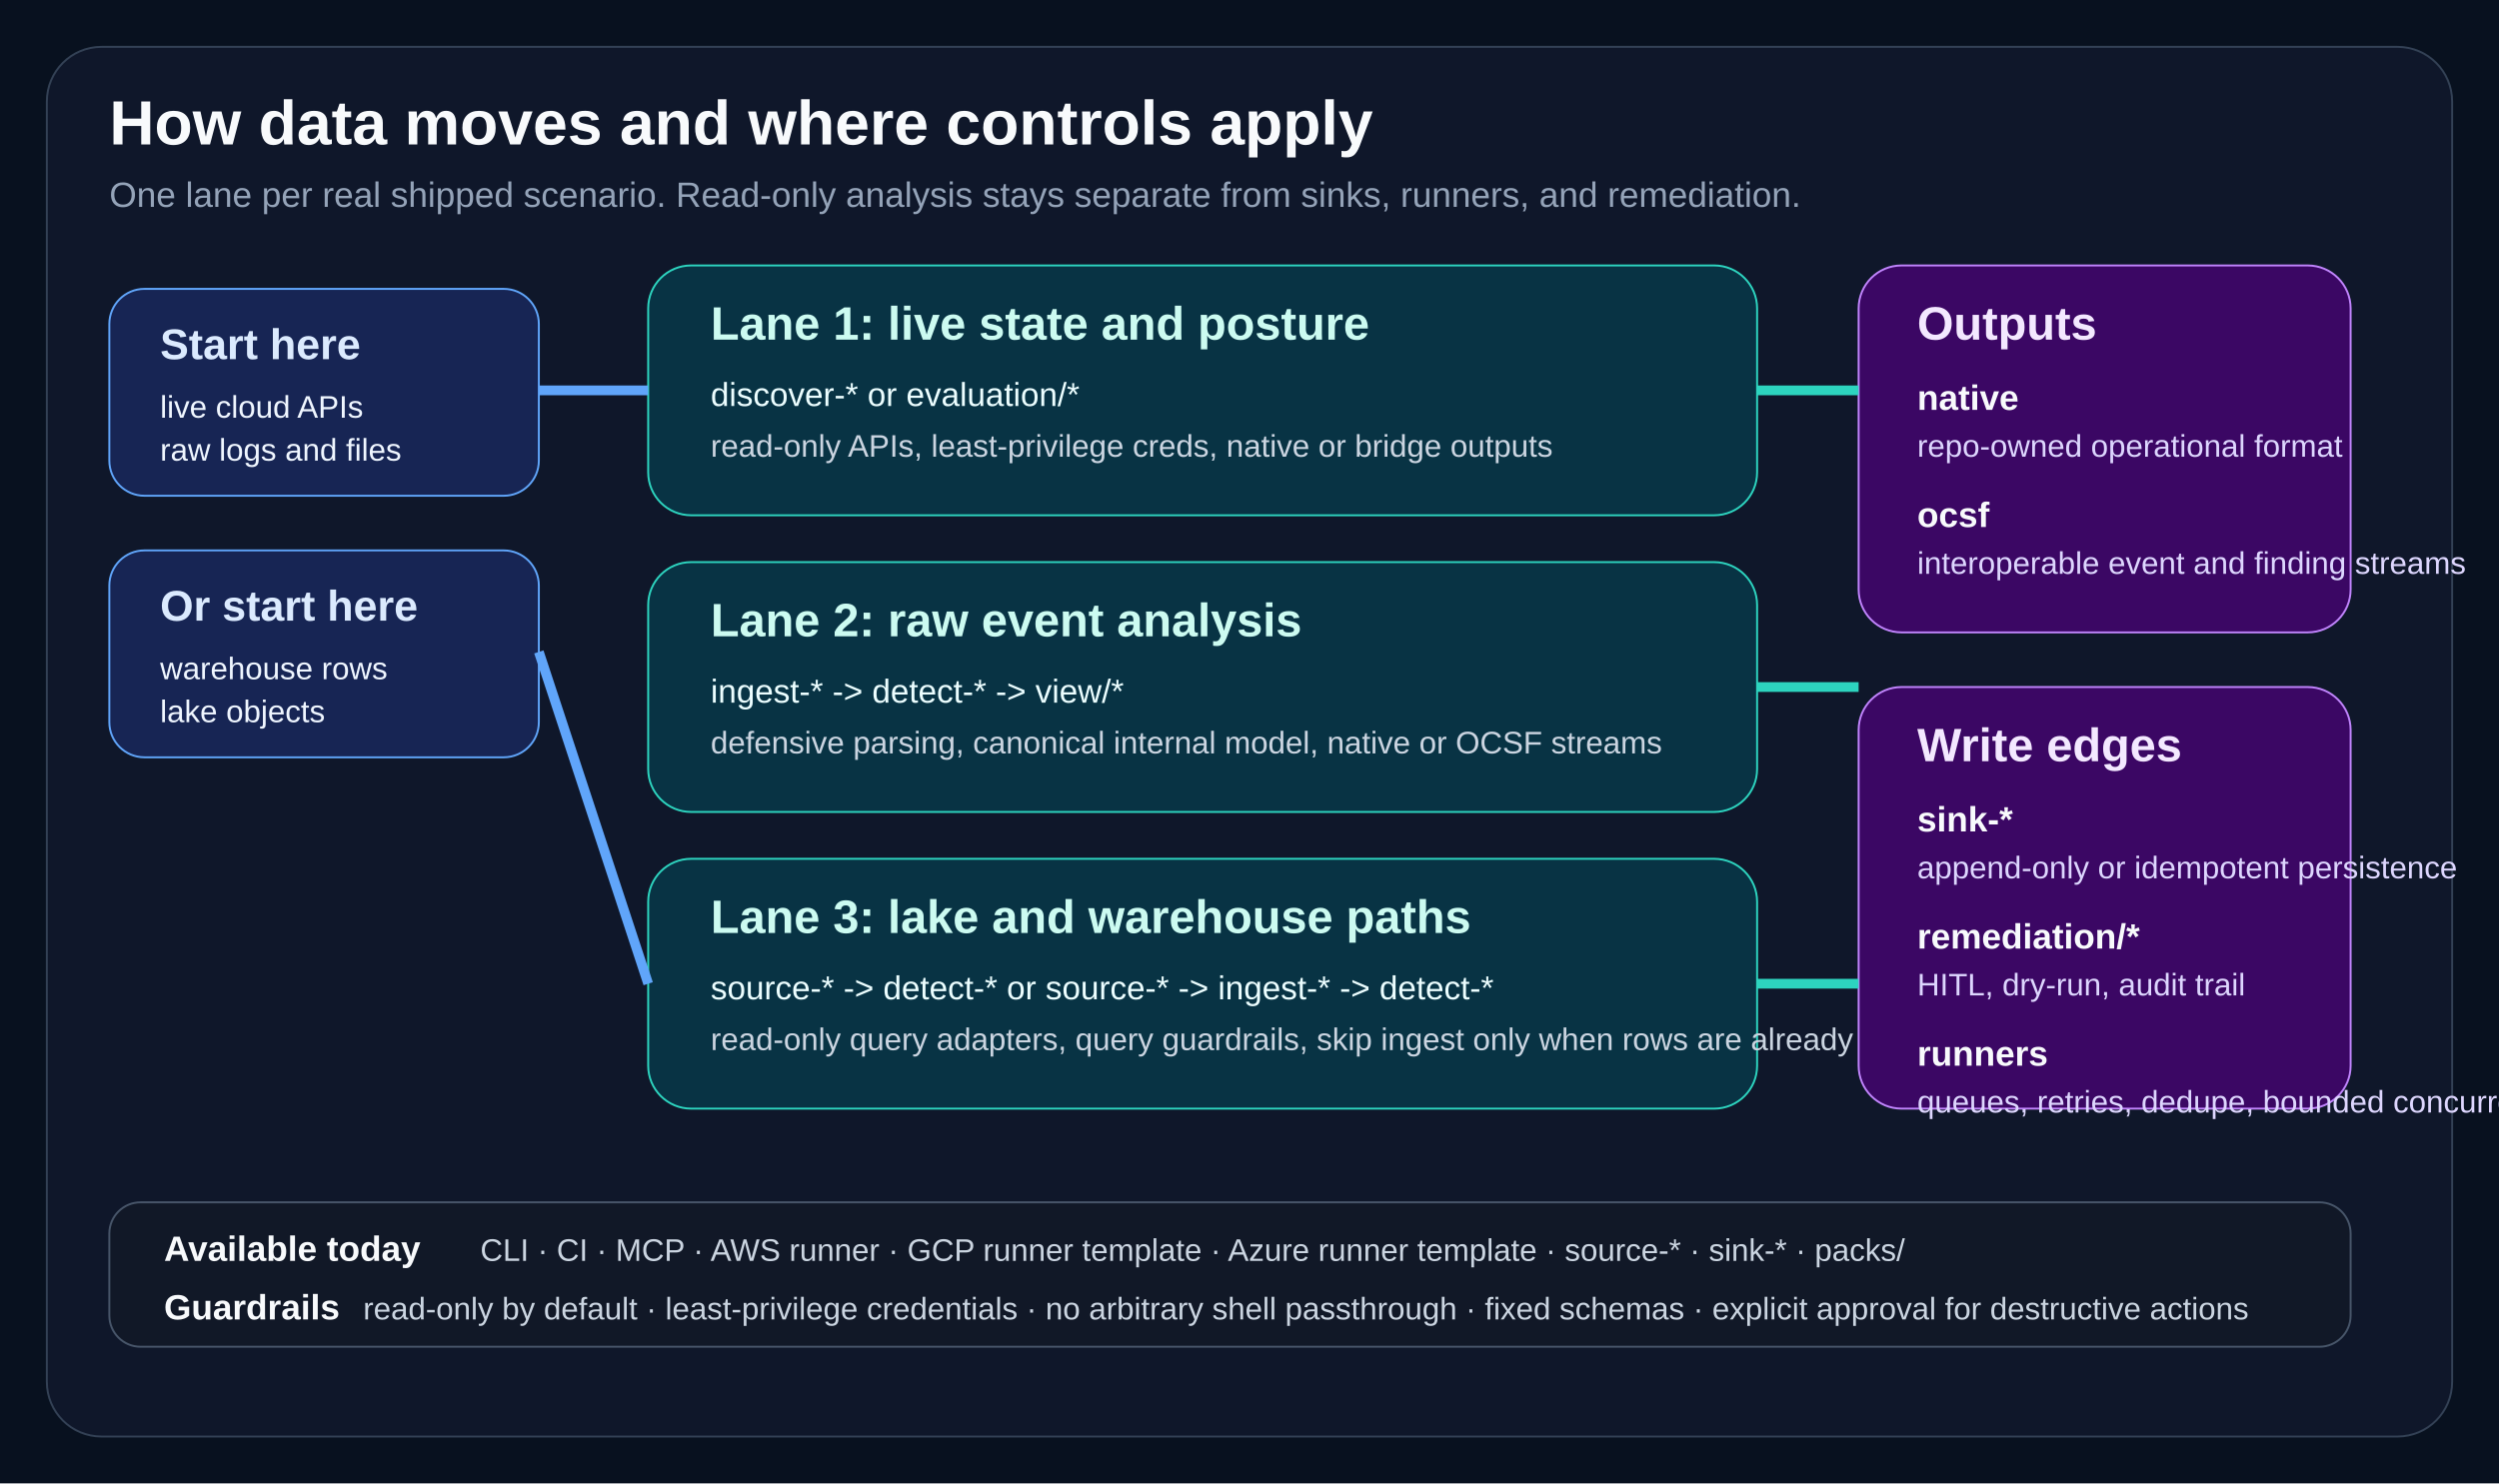
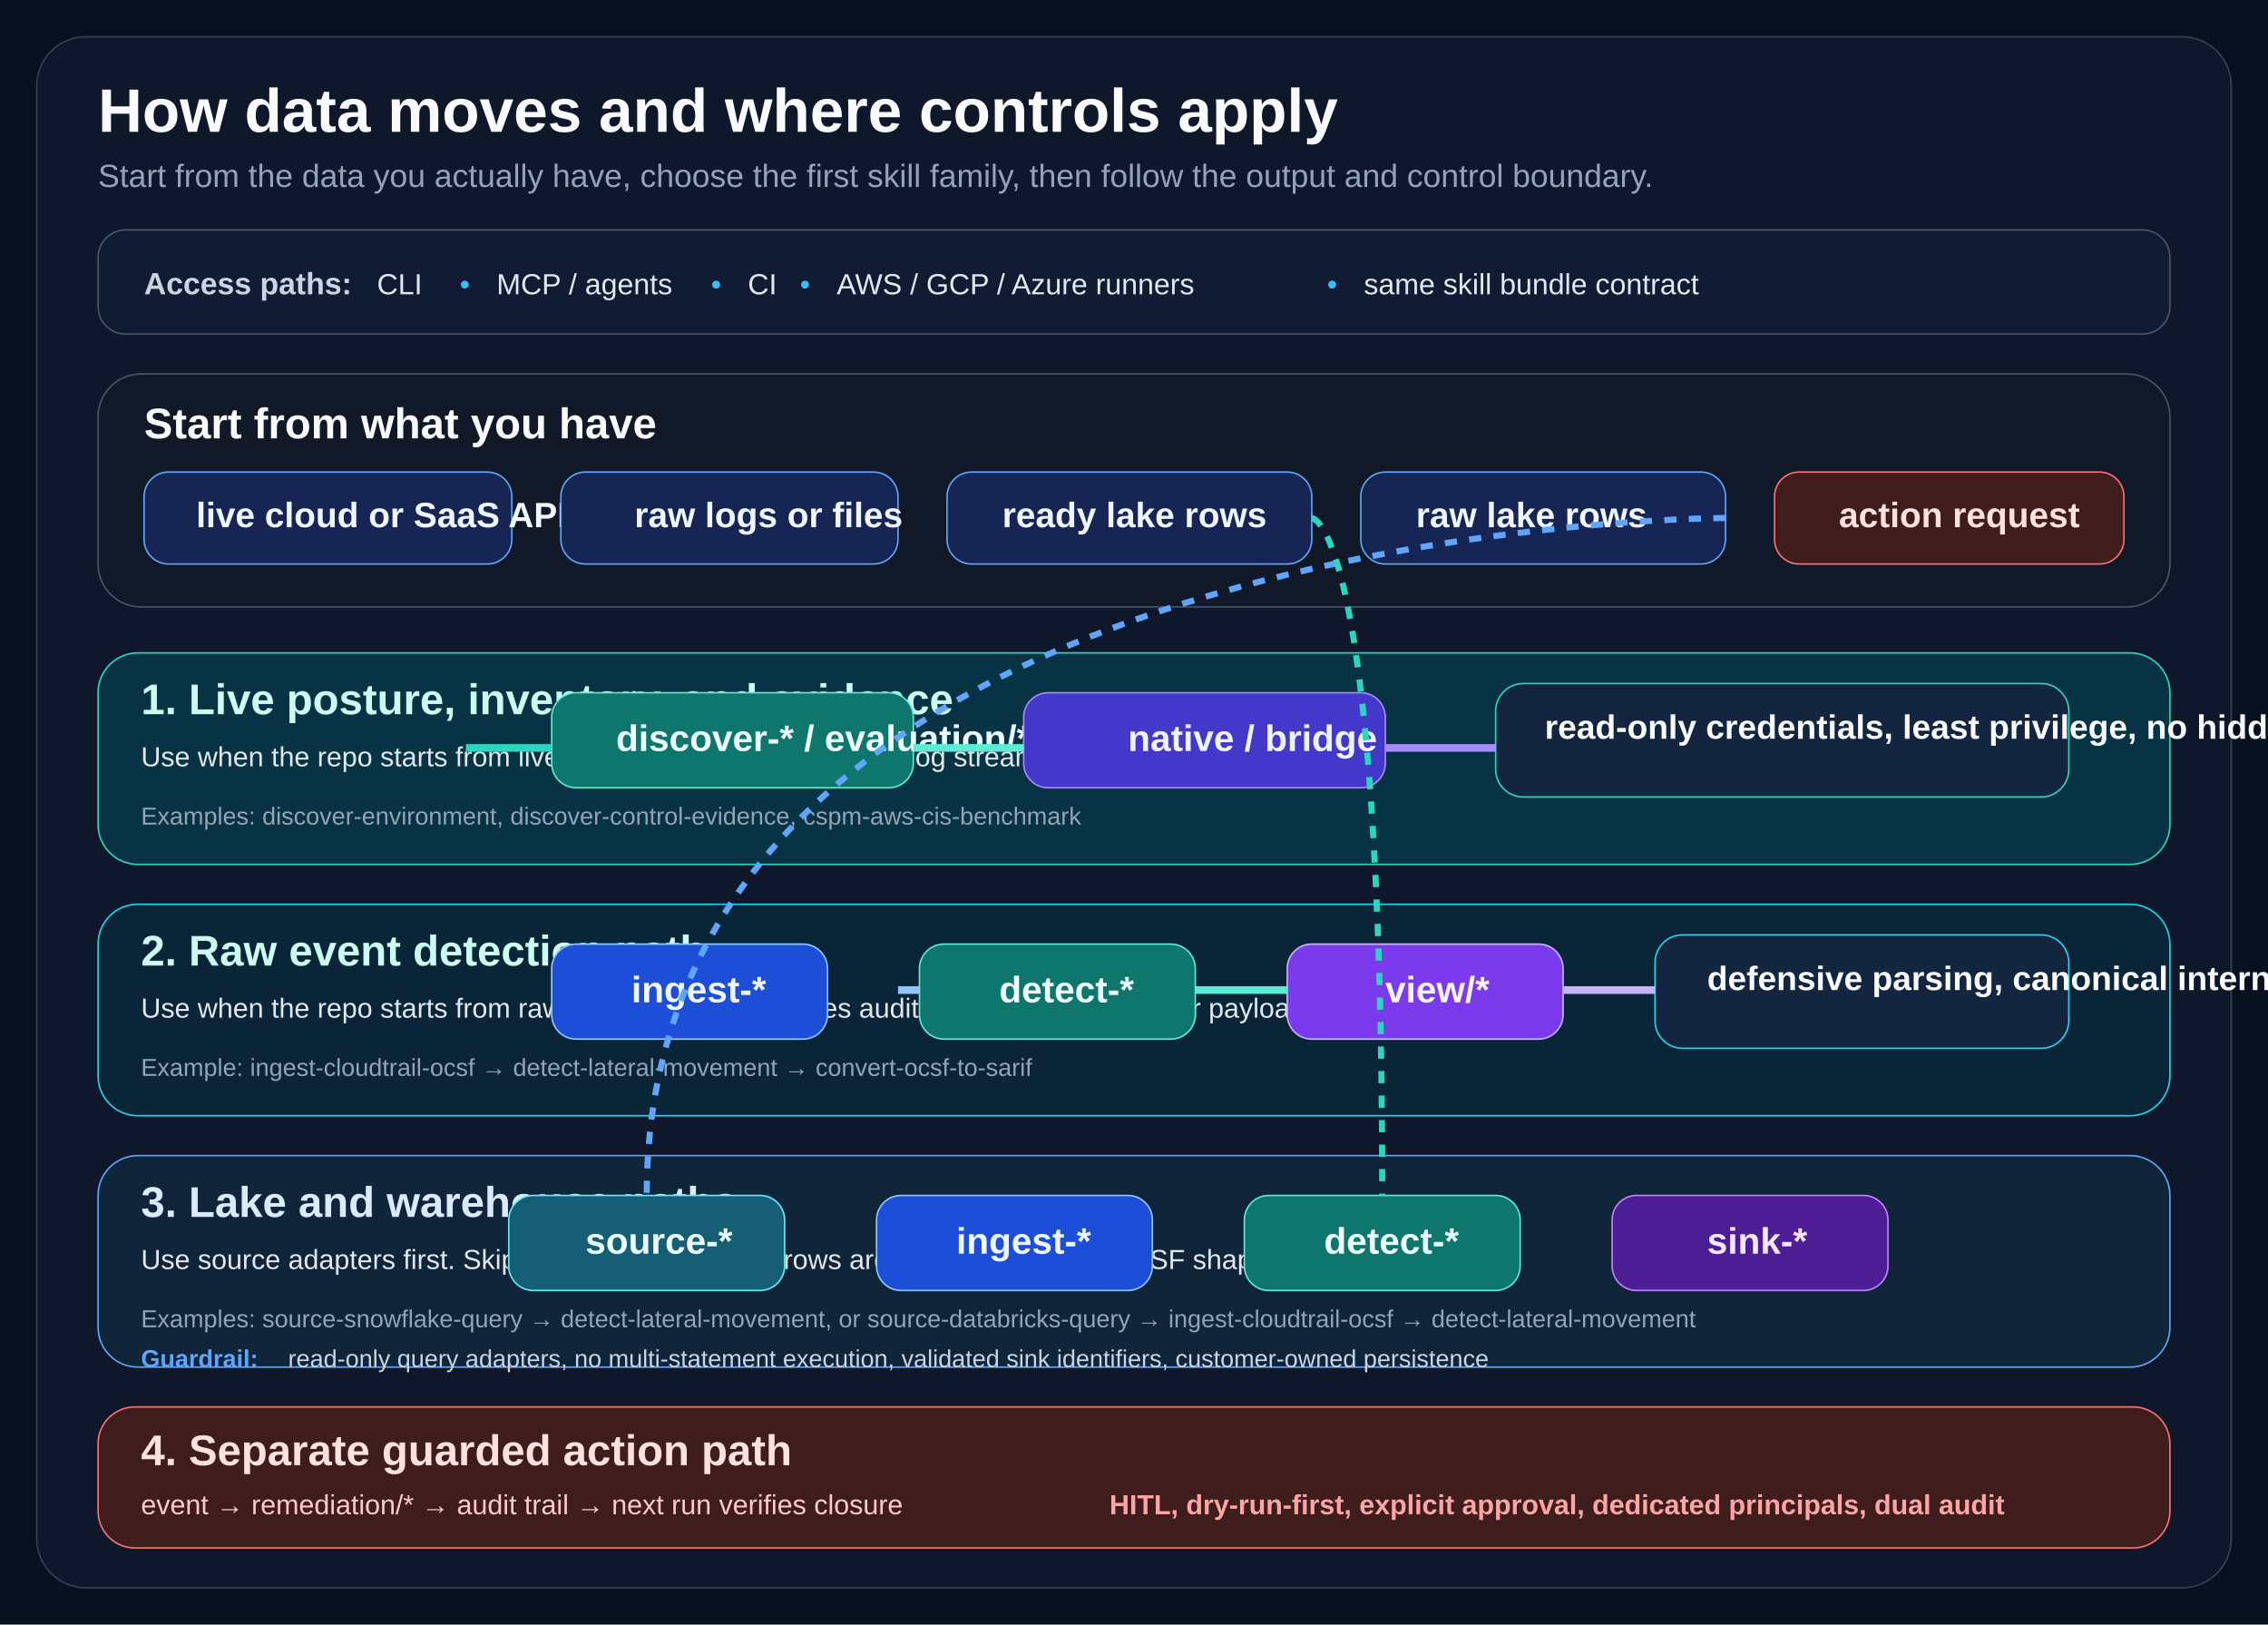
- <svg xmlns="http://www.w3.org/2000/svg" width="1280" height="760" viewBox="0 0 1280 760" role="img" aria-labelledby="title desc">
-   <rect width="1280" height="760" fill="#08111f" />
-   <rect x="24" y="24" width="1232" height="712" rx="28" fill="#0f172a" stroke="#334155" />
+ <svg xmlns="http://www.w3.org/2000/svg" width="1480" height="1060" viewBox="0 0 1480 1060" role="img" aria-labelledby="title desc">
+   <rect width="1480" height="1060" fill="#08111f" />
+   <rect x="24" y="24" width="1432" height="1012" rx="32" fill="#0f172a" stroke="#334155" />
  <g font-family="Arial, sans-serif">
-     <text x="56" y="74" fill="#f8fafc" font-size="32" font-weight="700">How data moves and where controls apply</text>
-     <text x="56" y="106" fill="#94a3b8" font-size="18">One lane per real shipped scenario. Read-only analysis stays separate from sinks, runners, and remediation.</text>
-     <rect x="56" y="148" width="220" height="106" rx="18" fill="#172554" stroke="#60a5fa" />
-     <text x="82" y="184" fill="#dbeafe" font-size="22" font-weight="700">Start here</text>
-     <text x="82" y="214" fill="#eff6ff" font-size="16">live cloud APIs</text>
-     <text x="82" y="236" fill="#eff6ff" font-size="16">raw logs and files</text>
-     <rect x="56" y="282" width="220" height="106" rx="18" fill="#172554" stroke="#60a5fa" />
-     <text x="82" y="318" fill="#dbeafe" font-size="22" font-weight="700">Or start here</text>
-     <text x="82" y="348" fill="#eff6ff" font-size="16">warehouse rows</text>
-     <text x="82" y="370" fill="#eff6ff" font-size="16">lake objects</text>
-     <rect x="332" y="136" width="568" height="128" rx="22" fill="#083344" stroke="#2dd4bf" />
-     <text x="364" y="174" fill="#ccfbf1" font-size="24" font-weight="700">Lane 1: live state and posture</text>
-     <text x="364" y="208" fill="#ecfeff" font-size="17">discover-* or evaluation/*</text>
-     <text x="364" y="234" fill="#cbd5e1" font-size="16">read-only APIs, least-privilege creds, native or bridge outputs</text>
-     <rect x="332" y="288" width="568" height="128" rx="22" fill="#083344" stroke="#2dd4bf" />
-     <text x="364" y="326" fill="#ccfbf1" font-size="24" font-weight="700">Lane 2: raw event analysis</text>
-     <text x="364" y="360" fill="#ecfeff" font-size="17">ingest-* -&gt; detect-* -&gt; view/*</text>
-     <text x="364" y="386" fill="#cbd5e1" font-size="16">defensive parsing, canonical internal model, native or OCSF streams</text>
-     <rect x="332" y="440" width="568" height="128" rx="22" fill="#083344" stroke="#2dd4bf" />
-     <text x="364" y="478" fill="#ccfbf1" font-size="24" font-weight="700">Lane 3: lake and warehouse paths</text>
-     <text x="364" y="512" fill="#ecfeff" font-size="17">source-* -&gt; detect-* or source-* -&gt; ingest-* -&gt; detect-*</text>
-     <text x="364" y="538" fill="#cbd5e1" font-size="16">read-only query adapters, query guardrails, skip ingest only when rows are already shaped</text>
-     <rect x="952" y="136" width="252" height="188" rx="22" fill="#3b0764" stroke="#c084fc" />
-     <text x="982" y="174" fill="#f3e8ff" font-size="24" font-weight="700">Outputs</text>
-     <text x="982" y="210" fill="#f8fafc" font-size="18" font-weight="700">native</text>
-     <text x="982" y="234" fill="#ddd6fe" font-size="16">repo-owned operational format</text>
-     <text x="982" y="270" fill="#f8fafc" font-size="18" font-weight="700">ocsf</text>
-     <text x="982" y="294" fill="#ddd6fe" font-size="16">interoperable event and finding streams</text>
-     <rect x="952" y="352" width="252" height="216" rx="22" fill="#3b0764" stroke="#c084fc" />
-     <text x="982" y="390" fill="#f3e8ff" font-size="24" font-weight="700">Write edges</text>
-     <text x="982" y="426" fill="#f8fafc" font-size="18" font-weight="700">sink-*</text>
-     <text x="982" y="450" fill="#ddd6fe" font-size="16">append-only or idempotent persistence</text>
-     <text x="982" y="486" fill="#f8fafc" font-size="18" font-weight="700">remediation/*</text>
-     <text x="982" y="510" fill="#ddd6fe" font-size="16">HITL, dry-run, audit trail</text>
-     <text x="982" y="546" fill="#f8fafc" font-size="18" font-weight="700">runners</text>
-     <text x="982" y="570" fill="#ddd6fe" font-size="16">queues, retries, dedupe, bounded concurrency</text>
-     <path d="M276 200 L332 200" stroke="#60a5fa" stroke-width="5" fill="none" />
-     <path d="M276 334 L332 504" stroke="#60a5fa" stroke-width="5" fill="none" />
-     <path d="M900 200 L952 200" stroke="#2dd4bf" stroke-width="5" fill="none" />
-     <path d="M900 352 L952 352" stroke="#2dd4bf" stroke-width="5" fill="none" />
-     <path d="M900 504 L952 504" stroke="#2dd4bf" stroke-width="5" fill="none" />
-     <rect x="56" y="616" width="1148" height="74" rx="16" fill="#111827" stroke="#475569" />
-     <text x="84" y="646" fill="#f8fafc" font-size="18" font-weight="700">Available today</text>
-     <text x="246" y="646" fill="#cbd5e1" font-size="16">CLI · CI · MCP · AWS runner · GCP runner template · Azure runner template · source-* · sink-* · packs/</text>
-     <text x="84" y="676" fill="#f8fafc" font-size="18" font-weight="700">Guardrails</text>
-     <text x="186" y="676" fill="#cbd5e1" font-size="16">read-only by default · least-privilege credentials · no arbitrary shell passthrough · fixed schemas · explicit approval for destructive actions</text>
+     <text x="64" y="86" fill="#f8fafc" font-size="40" font-weight="700">How data moves and where controls apply</text>
+     <text x="64" y="122" fill="#94a3b8" font-size="21">Start from the data you actually have, choose the first skill family, then follow the output and control boundary.</text>
+     <rect x="64" y="150" width="1352" height="68" rx="18" fill="#111c34" stroke="#475569" />
+     <text x="94" y="192" fill="#cbd5e1" font-size="20" font-weight="700">Access paths:</text>
+     <text x="246" y="192" fill="#e2e8f0" font-size="19">CLI</text>
+     <text x="300" y="192" fill="#38bdf8" font-size="19">•</text>
+     <text x="324" y="192" fill="#e2e8f0" font-size="19">MCP / agents</text>
+     <text x="464" y="192" fill="#38bdf8" font-size="19">•</text>
+     <text x="488" y="192" fill="#e2e8f0" font-size="19">CI</text>
+     <text x="522" y="192" fill="#38bdf8" font-size="19">•</text>
+     <text x="546" y="192" fill="#e2e8f0" font-size="19">AWS / GCP / Azure runners</text>
+     <text x="866" y="192" fill="#38bdf8" font-size="19">•</text>
+     <text x="890" y="192" fill="#e2e8f0" font-size="19">same skill bundle contract</text>
+     <rect x="64" y="244" width="1352" height="152" rx="28" fill="#111827" stroke="#475569" />
+     <text x="94" y="286" fill="#f8fafc" font-size="28" font-weight="700">Start from what you have</text>
+     <rect x="94" y="308" width="240" height="60" rx="16" fill="#172554" stroke="#60a5fa" />
+     <text x="128" y="344" fill="#eff6ff" font-size="23" font-weight="700">live cloud or SaaS APIs</text>
+     <rect x="366" y="308" width="220" height="60" rx="16" fill="#172554" stroke="#60a5fa" />
+     <text x="414" y="344" fill="#eff6ff" font-size="23" font-weight="700">raw logs or files</text>
+     <rect x="618" y="308" width="238" height="60" rx="16" fill="#172554" stroke="#60a5fa" />
+     <text x="654" y="344" fill="#eff6ff" font-size="23" font-weight="700">ready lake rows</text>
+     <rect x="888" y="308" width="238" height="60" rx="16" fill="#172554" stroke="#60a5fa" />
+     <text x="924" y="344" fill="#eff6ff" font-size="23" font-weight="700">raw lake rows</text>
+     <rect x="1158" y="308" width="228" height="60" rx="16" fill="#3f1d1d" stroke="#f87171" />
+     <text x="1200" y="344" fill="#fee2e2" font-size="23" font-weight="700">action request</text>
+     <rect x="64" y="426" width="1352" height="138" rx="26" fill="#083344" stroke="#2dd4bf" />
+     <text x="92" y="466" fill="#ccfbf1" font-size="28" font-weight="700">1. Live posture, inventory, and evidence</text>
+     <text x="92" y="500" fill="#e2e8f0" font-size="18">Use when the repo starts from live APIs instead of pre-existing log streams.</text>
+     <rect x="360" y="452" width="236" height="62" rx="16" fill="#0f766e" stroke="#5eead4" />
+     <text x="402" y="490" fill="#ecfeff" font-size="24" font-weight="700">discover-* / evaluation/*</text>
+     <rect x="668" y="452" width="236" height="62" rx="16" fill="#4338ca" stroke="#a78bfa" />
+     <text x="736" y="490" fill="#eef2ff" font-size="24" font-weight="700">native / bridge</text>
+     <rect x="976" y="446" width="374" height="74" rx="18" fill="#13253f" stroke="#2dd4bf" />
+     <text x="1008" y="482" fill="#f8fafc" font-size="22" font-weight="700">read-only credentials, least privilege, no hidden writes</text>
+     <text x="92" y="538" fill="#94a3b8" font-size="16">Examples: discover-environment, discover-control-evidence, cspm-aws-cis-benchmark</text>
+     <path d="M304 488 L360 488" stroke="#2dd4bf" stroke-width="5" fill="none" />
+     <path d="M596 488 L668 488" stroke="#5eead4" stroke-width="5" fill="none" />
+     <path d="M904 488 L976 488" stroke="#a78bfa" stroke-width="5" fill="none" />
+     <rect x="64" y="590" width="1352" height="138" rx="26" fill="#0b2538" stroke="#22d3ee" />
+     <text x="92" y="630" fill="#ccfbf1" font-size="28" font-weight="700">2. Raw event detection path</text>
+     <text x="92" y="664" fill="#e2e8f0" font-size="18">Use when the repo starts from raw CloudTrail, Kubernetes audit, Okta, Entra, or similar payloads.</text>
+     <rect x="360" y="616" width="180" height="62" rx="16" fill="#1d4ed8" stroke="#93c5fd" />
+     <text x="412" y="654" fill="#eff6ff" font-size="24" font-weight="700">ingest-*</text>
+     <rect x="600" y="616" width="180" height="62" rx="16" fill="#0f766e" stroke="#5eead4" />
+     <text x="652" y="654" fill="#ecfeff" font-size="24" font-weight="700">detect-*</text>
+     <rect x="840" y="616" width="180" height="62" rx="16" fill="#7c3aed" stroke="#c4b5fd" />
+     <text x="904" y="654" fill="#f5f3ff" font-size="24" font-weight="700">view/*</text>
+     <rect x="1080" y="610" width="270" height="74" rx="18" fill="#13253f" stroke="#22d3ee" />
+     <text x="1114" y="646" fill="#f8fafc" font-size="22" font-weight="700">defensive parsing, canonical internal model, native or OCSF out</text>
+     <text x="92" y="702" fill="#94a3b8" font-size="16">Example: ingest-cloudtrail-ocsf → detect-lateral-movement → convert-ocsf-to-sarif</text>
+     <path d="M586 646 L600 646" stroke="#93c5fd" stroke-width="5" fill="none" />
+     <path d="M780 646 L840 646" stroke="#5eead4" stroke-width="5" fill="none" />
+     <path d="M1020 646 L1080 646" stroke="#c4b5fd" stroke-width="5" fill="none" />
+     <rect x="64" y="754" width="1352" height="138" rx="26" fill="#10243a" stroke="#60a5fa" />
+     <text x="92" y="794" fill="#dbeafe" font-size="28" font-weight="700">3. Lake and warehouse paths</text>
+     <text x="92" y="828" fill="#e2e8f0" font-size="18">Use source adapters first. Skip ingest only when the rows are already native or OCSF shaped.</text>
+     <rect x="332" y="780" width="180" height="62" rx="16" fill="#155e75" stroke="#67e8f9" />
+     <text x="382" y="818" fill="#ecfeff" font-size="24" font-weight="700">source-*</text>
+     <rect x="572" y="780" width="180" height="62" rx="16" fill="#1d4ed8" stroke="#93c5fd" />
+     <text x="624" y="818" fill="#eff6ff" font-size="24" font-weight="700">ingest-*</text>
+     <rect x="812" y="780" width="180" height="62" rx="16" fill="#0f766e" stroke="#5eead4" />
+     <text x="864" y="818" fill="#ecfeff" font-size="24" font-weight="700">detect-*</text>
+     <rect x="1052" y="780" width="180" height="62" rx="16" fill="#4c1d95" stroke="#c084fc" />
+     <text x="1114" y="818" fill="#f3e8ff" font-size="24" font-weight="700">sink-*</text>
+     <path d="M1126 338 C 1126 338, 422 338, 422 780" stroke="#60a5fa" stroke-width="4" stroke-dasharray="8 8" fill="none" />
+     <path d="M856 338 C 856 338, 902 338, 902 780" stroke="#2dd4bf" stroke-width="4" stroke-dasharray="8 8" fill="none" />
+     <text x="92" y="866" fill="#94a3b8" font-size="16">Examples: source-snowflake-query → detect-lateral-movement, or source-databricks-query → ingest-cloudtrail-ocsf → detect-lateral-movement</text>
+     <text x="92" y="892" fill="#60a5fa" font-size="16" font-weight="700">Guardrail:</text>
+     <text x="188" y="892" fill="#cbd5e1" font-size="16">read-only query adapters, no multi-statement execution, validated sink identifiers, customer-owned persistence</text>
+     <rect x="64" y="918" width="1352" height="92" rx="24" fill="#3f1d1d" stroke="#f87171" />
+     <text x="92" y="956" fill="#fee2e2" font-size="28" font-weight="700">4. Separate guarded action path</text>
+     <text x="92" y="988" fill="#fecaca" font-size="18">event → remediation/* → audit trail → next run verifies closure</text>
+     <text x="724" y="988" fill="#fca5a5" font-size="18" font-weight="700">HITL, dry-run-first, explicit approval, dedicated principals, dual audit</text>
  </g>
</svg>
